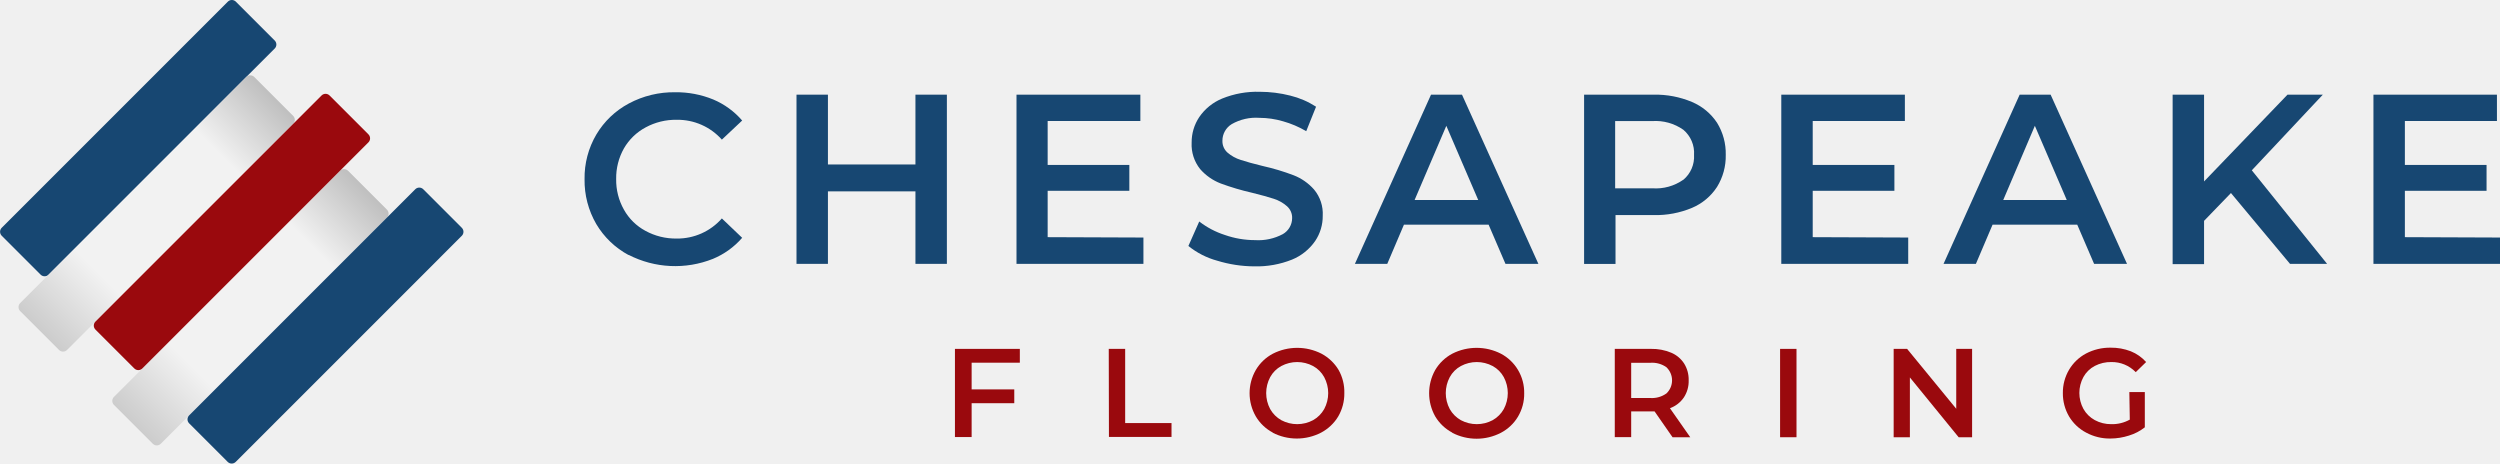
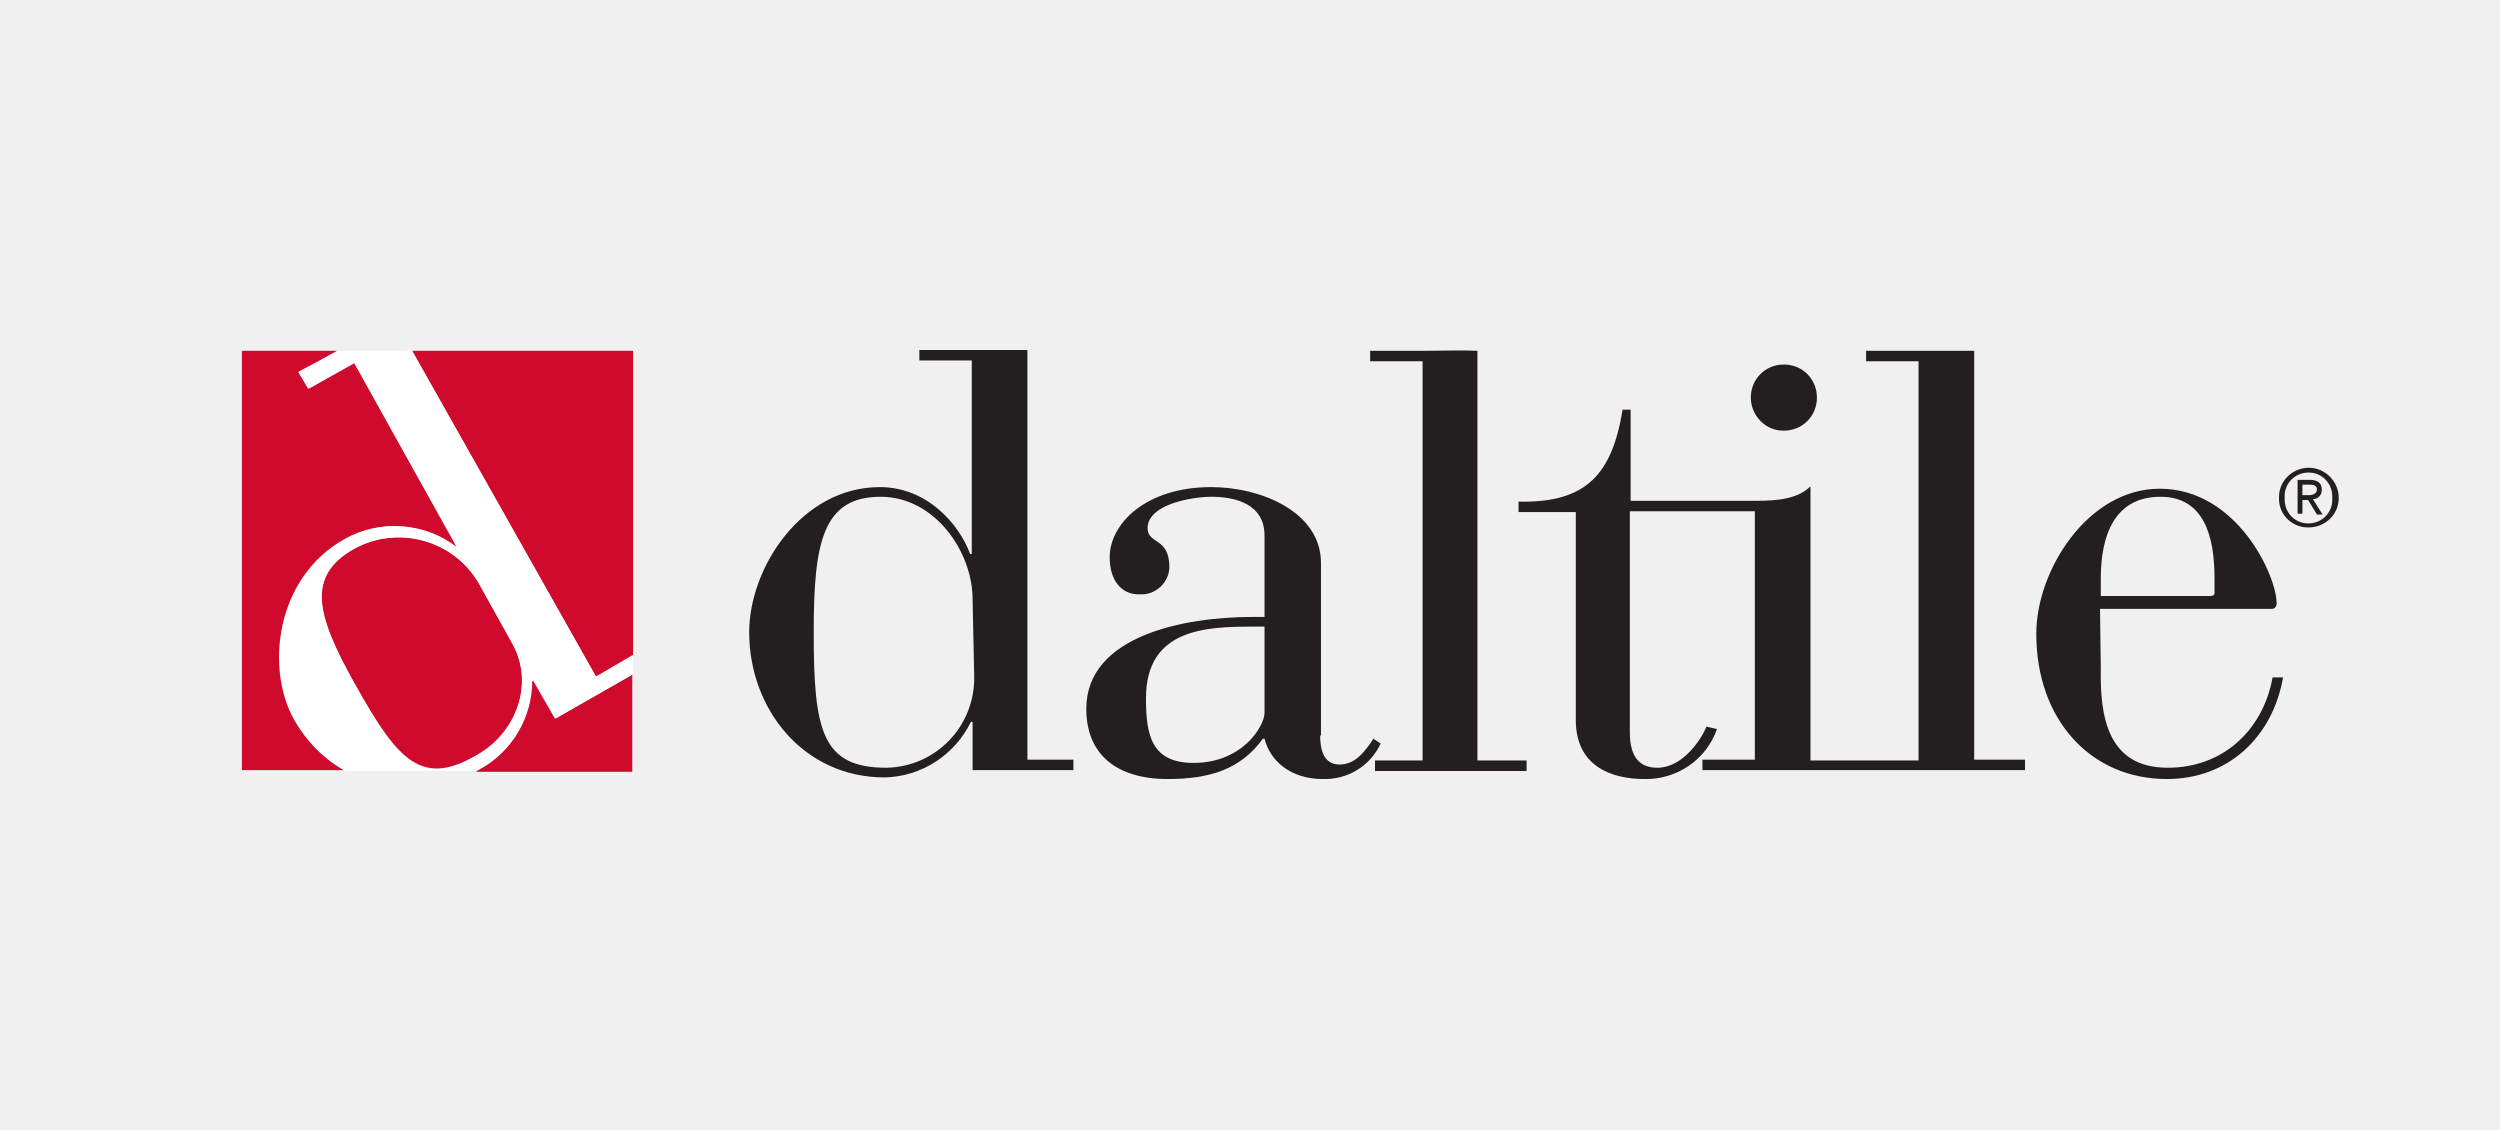
- <svg xmlns="http://www.w3.org/2000/svg" xmlns:xlink="http://www.w3.org/1999/xlink" id="Layer_1" data-name="Layer 1" viewBox="0 0 269.65 50">
-   <defs>
-     <style>.cls-1{fill:#174772;}.cls-2{fill:#9a090d;}.cls-3{fill:url(#linear-gradient);}.cls-4{fill:url(#linear-gradient-2);}</style>
-     <linearGradient id="linear-gradient" x1="14.38" y1="45.77" x2="39.63" y2="20.52" gradientTransform="translate(31.35 -9.39) rotate(45)" gradientUnits="userSpaceOnUse">
-       <stop offset="0" stop-color="#ccc" />
-       <stop offset="0.25" stop-color="#f2f2f2" />
-       <stop offset="0.76" stop-color="#f2f2f2" />
-       <stop offset="1" stop-color="#bfbfbf" />
-     </linearGradient>
-     <linearGradient id="linear-gradient-2" x1="4.27" y1="35.65" x2="29.52" y2="10.4" gradientTransform="translate(21.23 -5.2) rotate(45)" xlink:href="#linear-gradient" />
-   </defs>
-   <path class="cls-1" d="M67.8,27.51a9,9,0,0,1-3.49-3.35,9.36,9.36,0,0,1-1.26-4.83,9.21,9.21,0,0,1,1.27-4.82,9,9,0,0,1,3.51-3.35,10.26,10.26,0,0,1,5-1.21,10.48,10.48,0,0,1,4.1.78A8.45,8.45,0,0,1,80.05,13l-2.19,2.06A6.39,6.39,0,0,0,73,12.92a6.8,6.8,0,0,0-3.36.82A5.92,5.92,0,0,0,67.3,16a6.52,6.52,0,0,0-.84,3.31,6.49,6.49,0,0,0,.84,3.31,5.78,5.78,0,0,0,2.32,2.28,6.8,6.8,0,0,0,3.36.83,6.39,6.39,0,0,0,4.88-2.17l2.19,2.09a8.47,8.47,0,0,1-3.15,2.27,11,11,0,0,1-9.1-.43Z" />
-   <path class="cls-1" d="M102.13,10.21V28.46H98.74V20.64H89.3v7.82H85.91V10.21H89.3v7.53h9.44V10.21Z" />
-   <path class="cls-1" d="M123.33,25.62v2.84H109.64V10.21H123v2.84H113v4.74h8.81v2.79H113v5Z" />
-   <path class="cls-1" d="M131.29,28.12a8.48,8.48,0,0,1-3.11-1.59l1.17-2.64a9,9,0,0,0,2.75,1.45,9.86,9.86,0,0,0,3.27.56,5.61,5.61,0,0,0,3-.65,2,2,0,0,0,1-1.72,1.65,1.65,0,0,0-.56-1.29,4,4,0,0,0-1.42-.8c-.57-.19-1.35-.4-2.35-.65a27.23,27.23,0,0,1-3.37-1,5.63,5.63,0,0,1-2.22-1.55,4.22,4.22,0,0,1-.92-2.86,4.88,4.88,0,0,1,.82-2.75,5.55,5.55,0,0,1,2.47-2,10,10,0,0,1,4.06-.73,13.4,13.4,0,0,1,3.28.41,9.12,9.12,0,0,1,2.79,1.2l-1.06,2.64a10.43,10.43,0,0,0-2.51-1.07,9.11,9.11,0,0,0-2.53-.37,5.27,5.27,0,0,0-3,.68,2.09,2.09,0,0,0-1,1.8,1.64,1.64,0,0,0,.56,1.28,4,4,0,0,0,1.42.78c.58.19,1.36.41,2.35.65a24.43,24.43,0,0,1,3.34,1,5.66,5.66,0,0,1,2.22,1.55,4.06,4.06,0,0,1,.93,2.82,4.77,4.77,0,0,1-.82,2.73,5.62,5.62,0,0,1-2.49,2,10.25,10.25,0,0,1-4.07.73A13.89,13.89,0,0,1,131.29,28.12Z" />
-   <path class="cls-1" d="M160.56,24.23h-9.13l-1.8,4.23h-3.49l8.21-18.25h3.34l8.24,18.25h-3.55Zm-1.12-2.66-3.44-8-3.42,8Z" />
-   <path class="cls-1" d="M182.5,11a6.06,6.06,0,0,1,2.7,2.24,6.32,6.32,0,0,1,.94,3.47,6.32,6.32,0,0,1-.94,3.45,6,6,0,0,1-2.7,2.26,10.11,10.11,0,0,1-4.13.78h-4.12v5.27h-3.39V10.21h7.51A10.11,10.11,0,0,1,182.5,11Zm-.93,8.39a3.25,3.25,0,0,0,1.15-2.68A3.27,3.27,0,0,0,181.57,14a5.22,5.22,0,0,0-3.36-.94h-4v7.25h4A5.16,5.16,0,0,0,181.57,19.38Z" />
-   <path class="cls-1" d="M205.82,25.62v2.84H192.13V10.21h13.33v2.84h-9.94v4.74h8.81v2.79h-8.81v5Z" />
-   <path class="cls-1" d="M224.05,24.23h-9.13l-1.8,4.23h-3.49l8.21-18.25h3.34l8.24,18.25h-3.55Zm-1.13-2.66-3.44-8-3.41,8Z" />
-   <path class="cls-1" d="M240.63,20.82l-2.9,3v4.67h-3.39V10.21h3.39v9.36l9-9.36h3.81l-7.66,8.16L251,28.46h-4Z" />
-   <path class="cls-1" d="M269.65,25.62v2.84H256V10.21h13.32v2.84h-9.93v4.74h8.81v2.79h-8.81v5Z" />
-   <path class="cls-2" d="M104.8,39.12V42h4.6v1.49h-4.6v3.65H103V37.63h7v1.49Z" />
-   <path class="cls-2" d="M119.59,37.63h1.77v8h5v1.5h-6.75Z" />
-   <path class="cls-2" d="M137.29,46.66a4.63,4.63,0,0,1-1.84-1.75,5,5,0,0,1,0-5,4.65,4.65,0,0,1,1.84-1.76,5.78,5.78,0,0,1,5.25,0,4.77,4.77,0,0,1,1.84,1.75A4.84,4.84,0,0,1,145,42.4a4.89,4.89,0,0,1-.66,2.52,4.74,4.74,0,0,1-1.84,1.74,5.7,5.7,0,0,1-5.25,0Zm4.34-1.34a3.14,3.14,0,0,0,1.2-1.2,3.65,3.65,0,0,0,0-3.44,3,3,0,0,0-1.2-1.2,3.64,3.64,0,0,0-3.43,0,3,3,0,0,0-1.2,1.2,3.66,3.66,0,0,0,0,3.44,3.14,3.14,0,0,0,1.2,1.2,3.64,3.64,0,0,0,3.43,0Z" />
-   <path class="cls-2" d="M156.64,46.66a4.69,4.69,0,0,1-1.84-1.75,5.1,5.1,0,0,1,0-5,4.72,4.72,0,0,1,1.84-1.76,5.78,5.78,0,0,1,5.25,0,4.7,4.7,0,0,1,1.84,1.75,4.75,4.75,0,0,1,.67,2.52,4.8,4.8,0,0,1-.67,2.52,4.67,4.67,0,0,1-1.84,1.74,5.7,5.7,0,0,1-5.25,0ZM161,45.32a3.14,3.14,0,0,0,1.2-1.2,3.65,3.65,0,0,0,0-3.44,3,3,0,0,0-1.2-1.2,3.64,3.64,0,0,0-3.43,0,3,3,0,0,0-1.2,1.2,3.66,3.66,0,0,0,0,3.44,3.14,3.14,0,0,0,1.2,1.2,3.64,3.64,0,0,0,3.43,0Z" />
-   <path class="cls-2" d="M180.4,47.16l-1.94-2.79h-2.52v2.78h-1.77V37.63h3.92a5.37,5.37,0,0,1,2.16.41,3.07,3.07,0,0,1,1.4,1.17,3.25,3.25,0,0,1,.49,1.81,3.19,3.19,0,0,1-.52,1.85,3.09,3.09,0,0,1-1.5,1.16l2.19,3.13Zm-.64-7.54a2.68,2.68,0,0,0-1.75-.49h-2.07v3.8H178a2.68,2.68,0,0,0,1.75-.5,1.95,1.95,0,0,0,0-2.81Z" />
-   <path class="cls-2" d="M192,37.63h1.77v9.53H192Z" />
-   <path class="cls-2" d="M212.71,37.63v9.53h-1.45L206,40.71v6.45h-1.75V37.63h1.45L211,44.09V37.63Z" />
-   <path class="cls-2" d="M229.67,42.29h1.67v3.8a5.15,5.15,0,0,1-1.71.89,6.57,6.57,0,0,1-2,.32,5.32,5.32,0,0,1-2.62-.64,4.67,4.67,0,0,1-1.84-1.74,4.89,4.89,0,0,1-.67-2.52,4.84,4.84,0,0,1,.67-2.52A4.7,4.7,0,0,1,225,38.13a5.55,5.55,0,0,1,2.65-.63,5.84,5.84,0,0,1,2.18.39,4.41,4.41,0,0,1,1.65,1.16l-1.12,1.09a3.57,3.57,0,0,0-2.63-1.09,3.75,3.75,0,0,0-1.79.42,3,3,0,0,0-1.22,1.19,3.6,3.6,0,0,0,0,3.45,3.13,3.13,0,0,0,1.22,1.2,3.64,3.64,0,0,0,1.78.44,3.9,3.9,0,0,0,2-.49Z" />
-   <rect class="cls-3" x="9.15" y="29.57" width="35.71" height="7.15" rx="0.61" ry="0.61" transform="translate(-15.52 28.8) rotate(-45)" />
-   <rect class="cls-1" x="17.26" y="31.56" width="35.71" height="7.1" rx="0.61" ry="0.61" transform="translate(-14.55 35.12) rotate(-45)" />
-   <rect class="cls-1" x="-2.95" y="11.33" width="35.71" height="7.15" rx="0.61" ry="0.61" transform="translate(-6.17 14.9) rotate(-45)" />
-   <rect class="cls-4" x="-0.96" y="19.45" width="35.71" height="7.15" rx="0.61" ry="0.61" transform="translate(-11.33 18.69) rotate(-45)" />
-   <rect class="cls-2" x="7.16" y="21.44" width="35.71" height="7.15" rx="0.61" ry="0.61" transform="translate(-10.36 25.02) rotate(-45)" />
+ <svg xmlns="http://www.w3.org/2000/svg" id="Layer_1" viewBox="0 0 310 140">
+   <style>
+     .st0{fill:none;} .st1{fill:#CF0A2C;} .st2{fill:#FFFFFF;} .st3{fill:#231F20;}
+   </style>
+   <path d="M0 0h310v140H0z" class="st0" />
+   <path d="M63.5 79.7l-4.2-7.5c-3.2-5.3-9.9-7.1-15.3-4.2-6.2 3.5-4.8 8.4.1 17 5.3 9.4 8.2 12.6 15.1 8.6 4.6-2.5 7.2-8.7 4.3-13.9m15 1.6V43.5H51.1l22.8 40.4z" class="st1" />
+   <path d="M36.6 89.3c-3.6-6.4-2.4-17.7 6.3-22.5 4.4-2.4 9.8-2 13.7 1l.2-.1L44 45l-5.7 3.2-1.3-2 4.8-2.7H30v52h12.8c-2.6-1.5-4.8-3.6-6.3-6.3m42-5.6l-9.7 5.5-2.7-4.7-.2.1c0 4.5-2.4 8.7-6.4 10.9-.2.1-.3.2-.5.3h19.4V83.6z" class="st1" />
+   <path d="M66 84.4l.2-.1 2.7 4.8 9.6-5.5v-2.4l-4.6 2.7-22.8-40.4h-9.2L37 46.1l1.2 2.1 5.7-3.2 12.7 22.8h-.1c-4-3-9.4-3.4-13.7-1-8.7 4.8-9.9 16.2-6.3 22.5 1.5 2.6 3.6 4.8 6.3 6.3H59c.2-.1.3-.2.5-.3 4.1-2.2 6.5-6.4 6.5-10.9m-21.9.6c-4.8-8.6-6.3-13.6-.1-17 5.4-2.9 12.2-1 15.3 4.2l4.1 7.4c3.1 5.2.5 11.4-4.4 14.1-6.8 4-9.6.8-14.9-8.7" class="st2" />
+   <path d="M120.6 89.5h-.2c-2 4.1-6.1 6.8-10.7 6.9-10.1 0-16.8-8.5-16.8-18 0-8 6.5-18 16.2-18 5.8 0 9.8 4.5 11.2 8.3h.2v-24H114v-1.3h13.4v50.8h5.7v1.3h-12.5v-6zm0-15.2c0-5.9-4.7-12.7-11.4-12.7-7.2 0-8.3 5.7-8.3 16.8 0 12.2 1 16.8 9 16.8 6.1-.1 11-5.1 10.9-11.3v-.1l-.2-9.5zm43.1 16.9c0 1.5.3 3.6 2.4 3.6 1.9 0 3.1-1.5 4.2-3.2l.9.6c-1.3 2.8-4.1 4.5-7.2 4.4-3.9 0-6.5-2.2-7.2-5h-.2c-2.7 3.7-6.4 5-11.8 5-6.4 0-10.1-3.1-10.1-8.7 0-9.1 12.2-11.4 20.6-11.4h1.5V66.4c0-3.9-3.6-4.8-6.6-4.8-2.3 0-7.9.9-7.9 3.9 0 2 2.7 1.1 2.7 4.8 0 1.9-1.7 3.5-3.6 3.4h-.2c-2.2 0-3.6-1.8-3.6-4.6 0-4.1 4.4-8.7 12.6-8.7 6.2 0 13.6 3.1 13.6 9.4v21.4zm-8.2-13.5c-5.9 0-13.4.2-13.4 8.9 0 4.6.7 8 5.9 8 6.1 0 8.8-4.6 8.8-6.2V77.7h-1.3z" class="st3" />
+   <path d="M176.4 44.8h-6.5v-1.3h6.5c2.6 0 4.9-.1 6.8 0v50.8h6.1v1.3h-18.8v-1.3h5.9V44.8zm44.8 8.6c2.3 0 4.1-1.8 4.1-4.1s-1.8-4.1-4.1-4.1-4.1 1.8-4.1 4.1c0 2.2 1.8 4.1 4 4.1h.1" class="st3" />
+   <path d="M244.8 94.2V43.5h-13.4v1.3h6.5v49.5h-13.4v-34c-1.6 1.6-4.2 1.8-6.8 1.8h-15.5V50.8h-1c-1.3 8-4.5 11.6-12.9 11.4v1.3h7.1v25.8c0 5.7 4.4 7.3 8.5 7.3 4 .1 7.7-2.4 9-6.2l-1.3-.3c-.5 1.3-2.8 5.1-6.1 5.1-2 0-3.4-1.1-3.4-4.4V63.4h15.5v30.8h-6.5v1.3h40v-1.3h-6.3zm15.7-11.3c-.1 5.7.7 12.3 8.3 12.3 6.8 0 11.8-4.6 13-11.2h1.3c-1.3 7.4-6.8 12.6-14.4 12.6-9.5 0-16.2-7.4-16.2-18 0-7.9 6.4-18 15.3-18 9.6 0 14.5 10.8 14.5 14.2 0 .4-.2.7-.6.7h-21.3l.1 7.4zm14.1-11.2c0-5.2-1.3-10.1-6.7-10.1-5.7 0-7.4 4.8-7.4 10.1v2.2h13.6c.3 0 .5-.1.5-.4v-1.8zm8.7-10c-.1-1.6 1.1-3 2.8-3.1 1.6-.1 3 1.1 3.1 2.8v.4c.1 1.6-1.1 3-2.8 3.1-1.6.1-3-1.1-3.1-2.8v-.4m3 3.7c2 0 3.7-1.6 3.7-3.6v-.1c0-2-1.7-3.7-3.7-3.7s-3.7 1.6-3.7 3.6v.1c-.1 1.9 1.4 3.6 3.4 3.7h.3m-.8-3.4h.7l1.1 1.8h.7l-1.2-1.9c.6 0 1.1-.5 1.1-1.1v-.1c0-.8-.5-1.2-1.5-1.2h-1.5v4.2h.6V62zm0-.6v-1.3h.9c.5 0 .9.1.9.6s-.5.7-1 .7h-.8z" class="st3" />
</svg>
